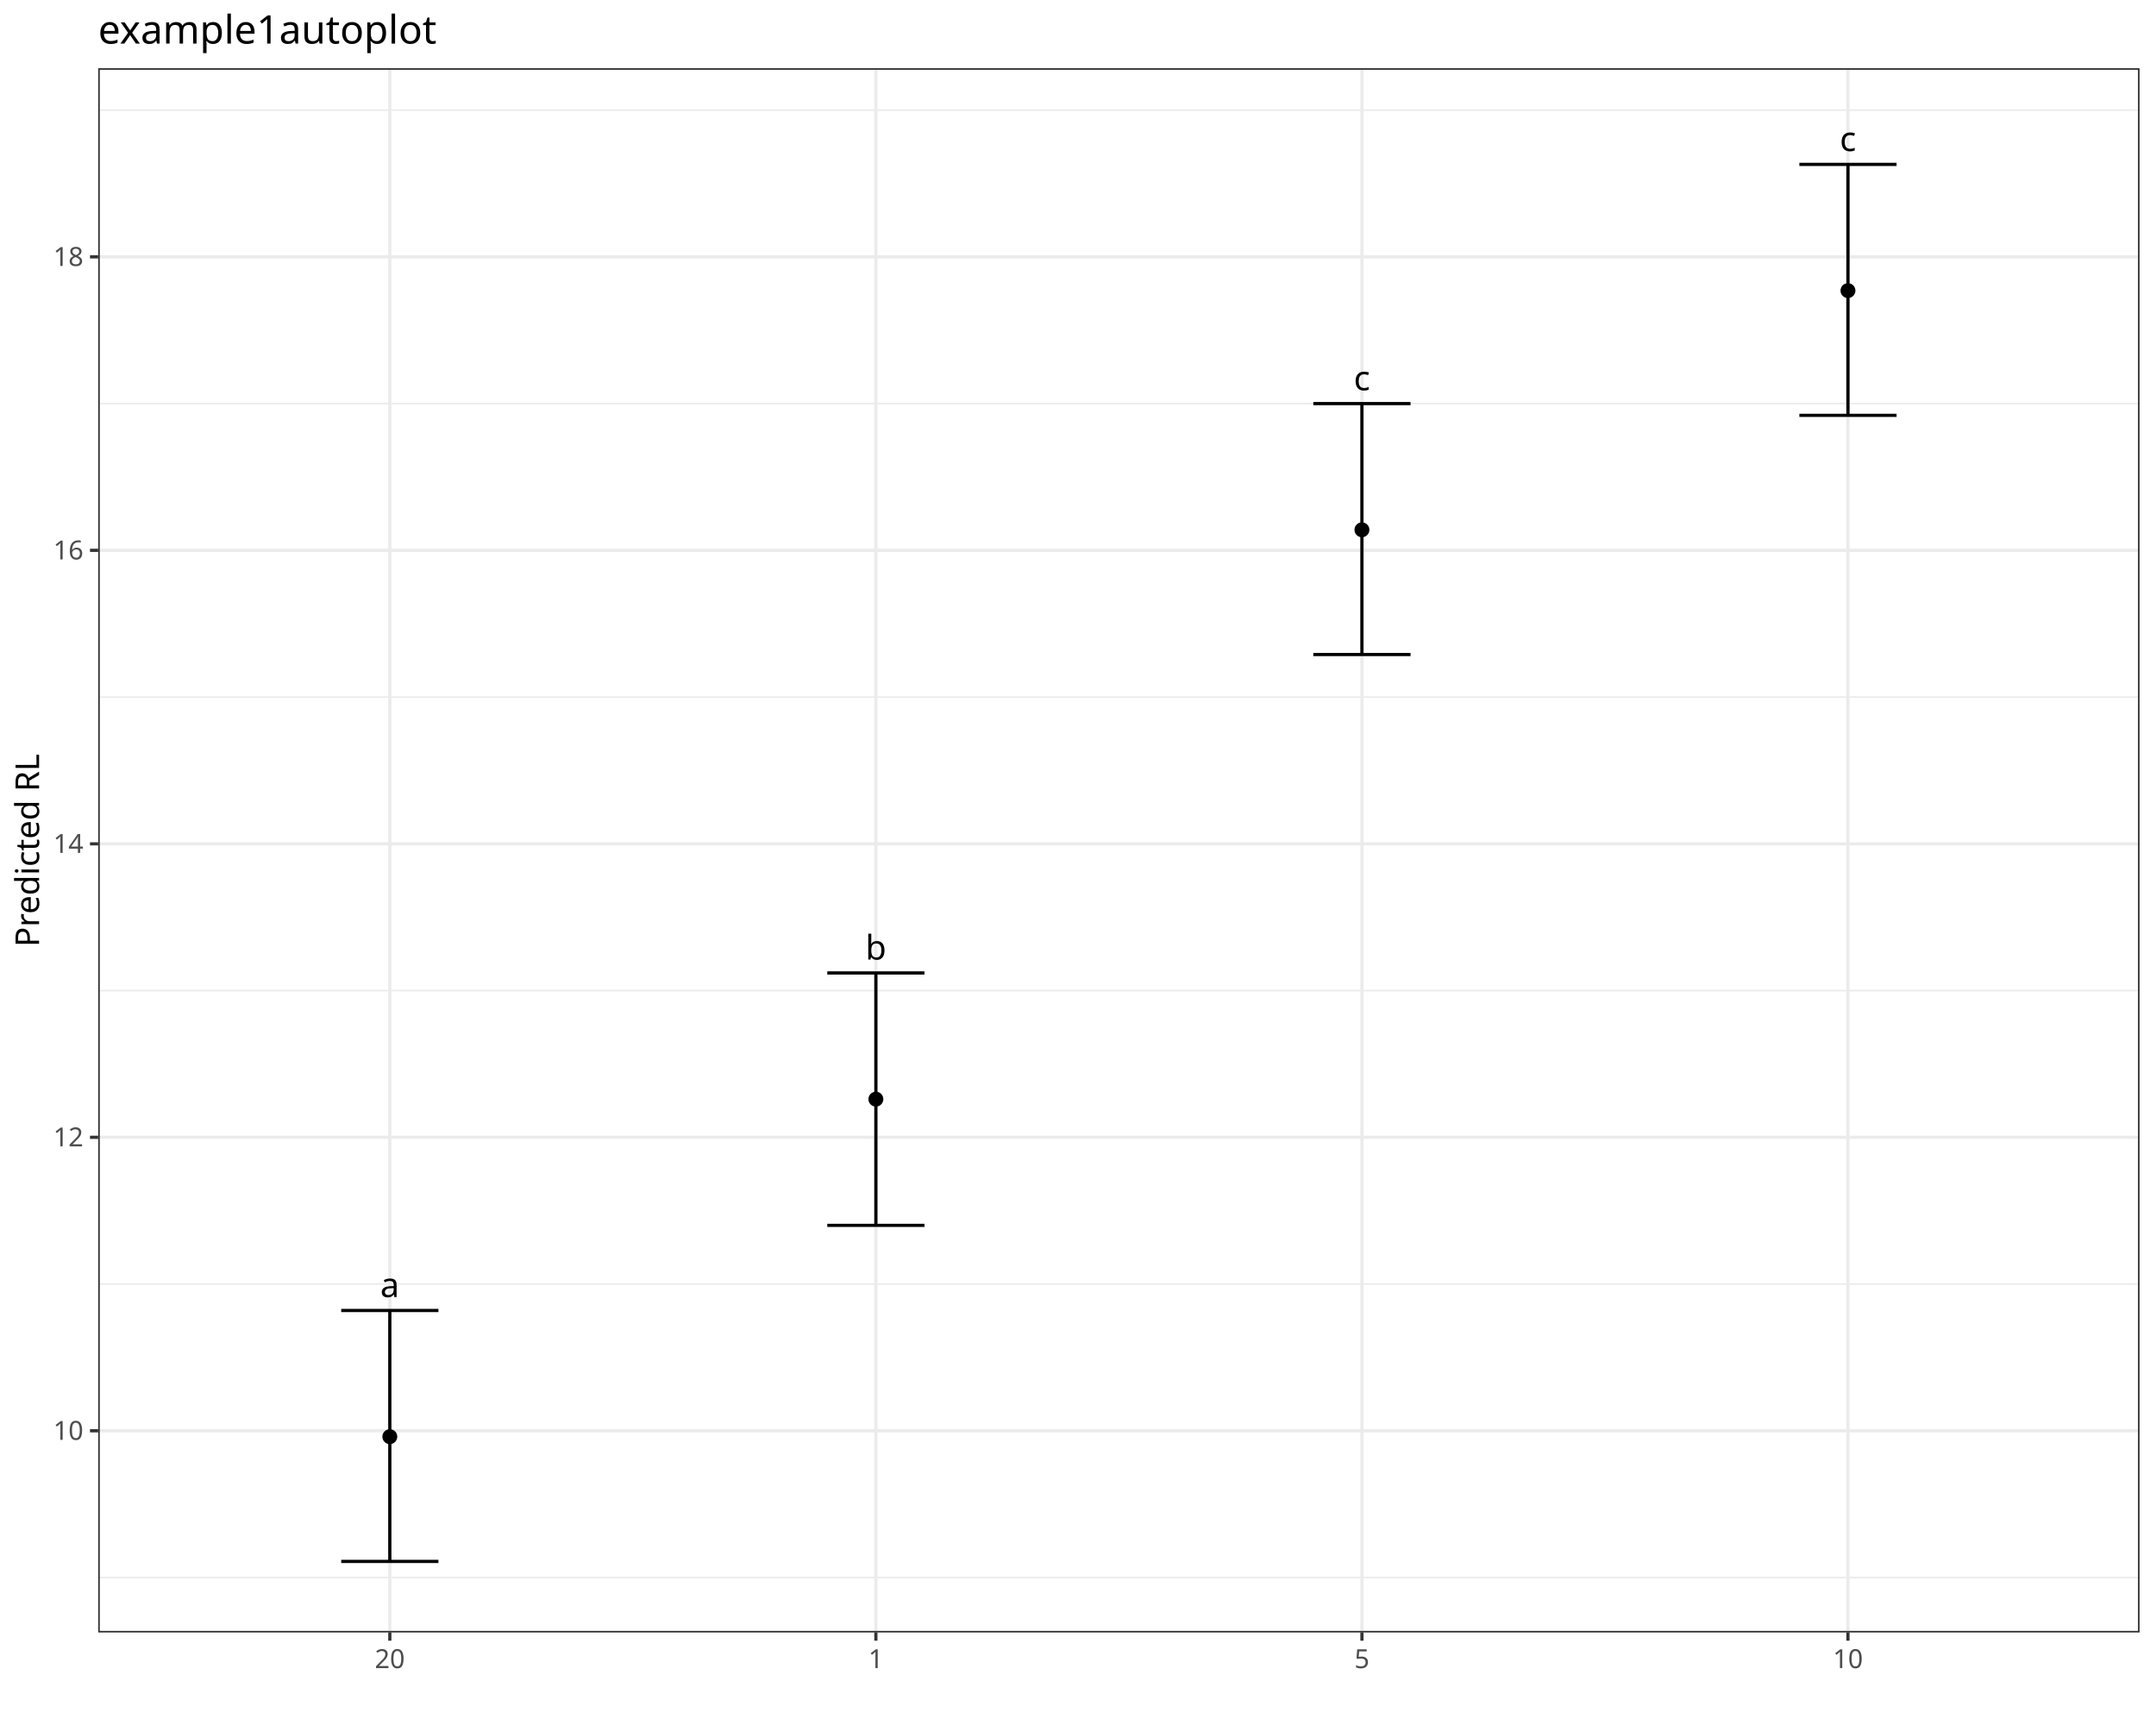
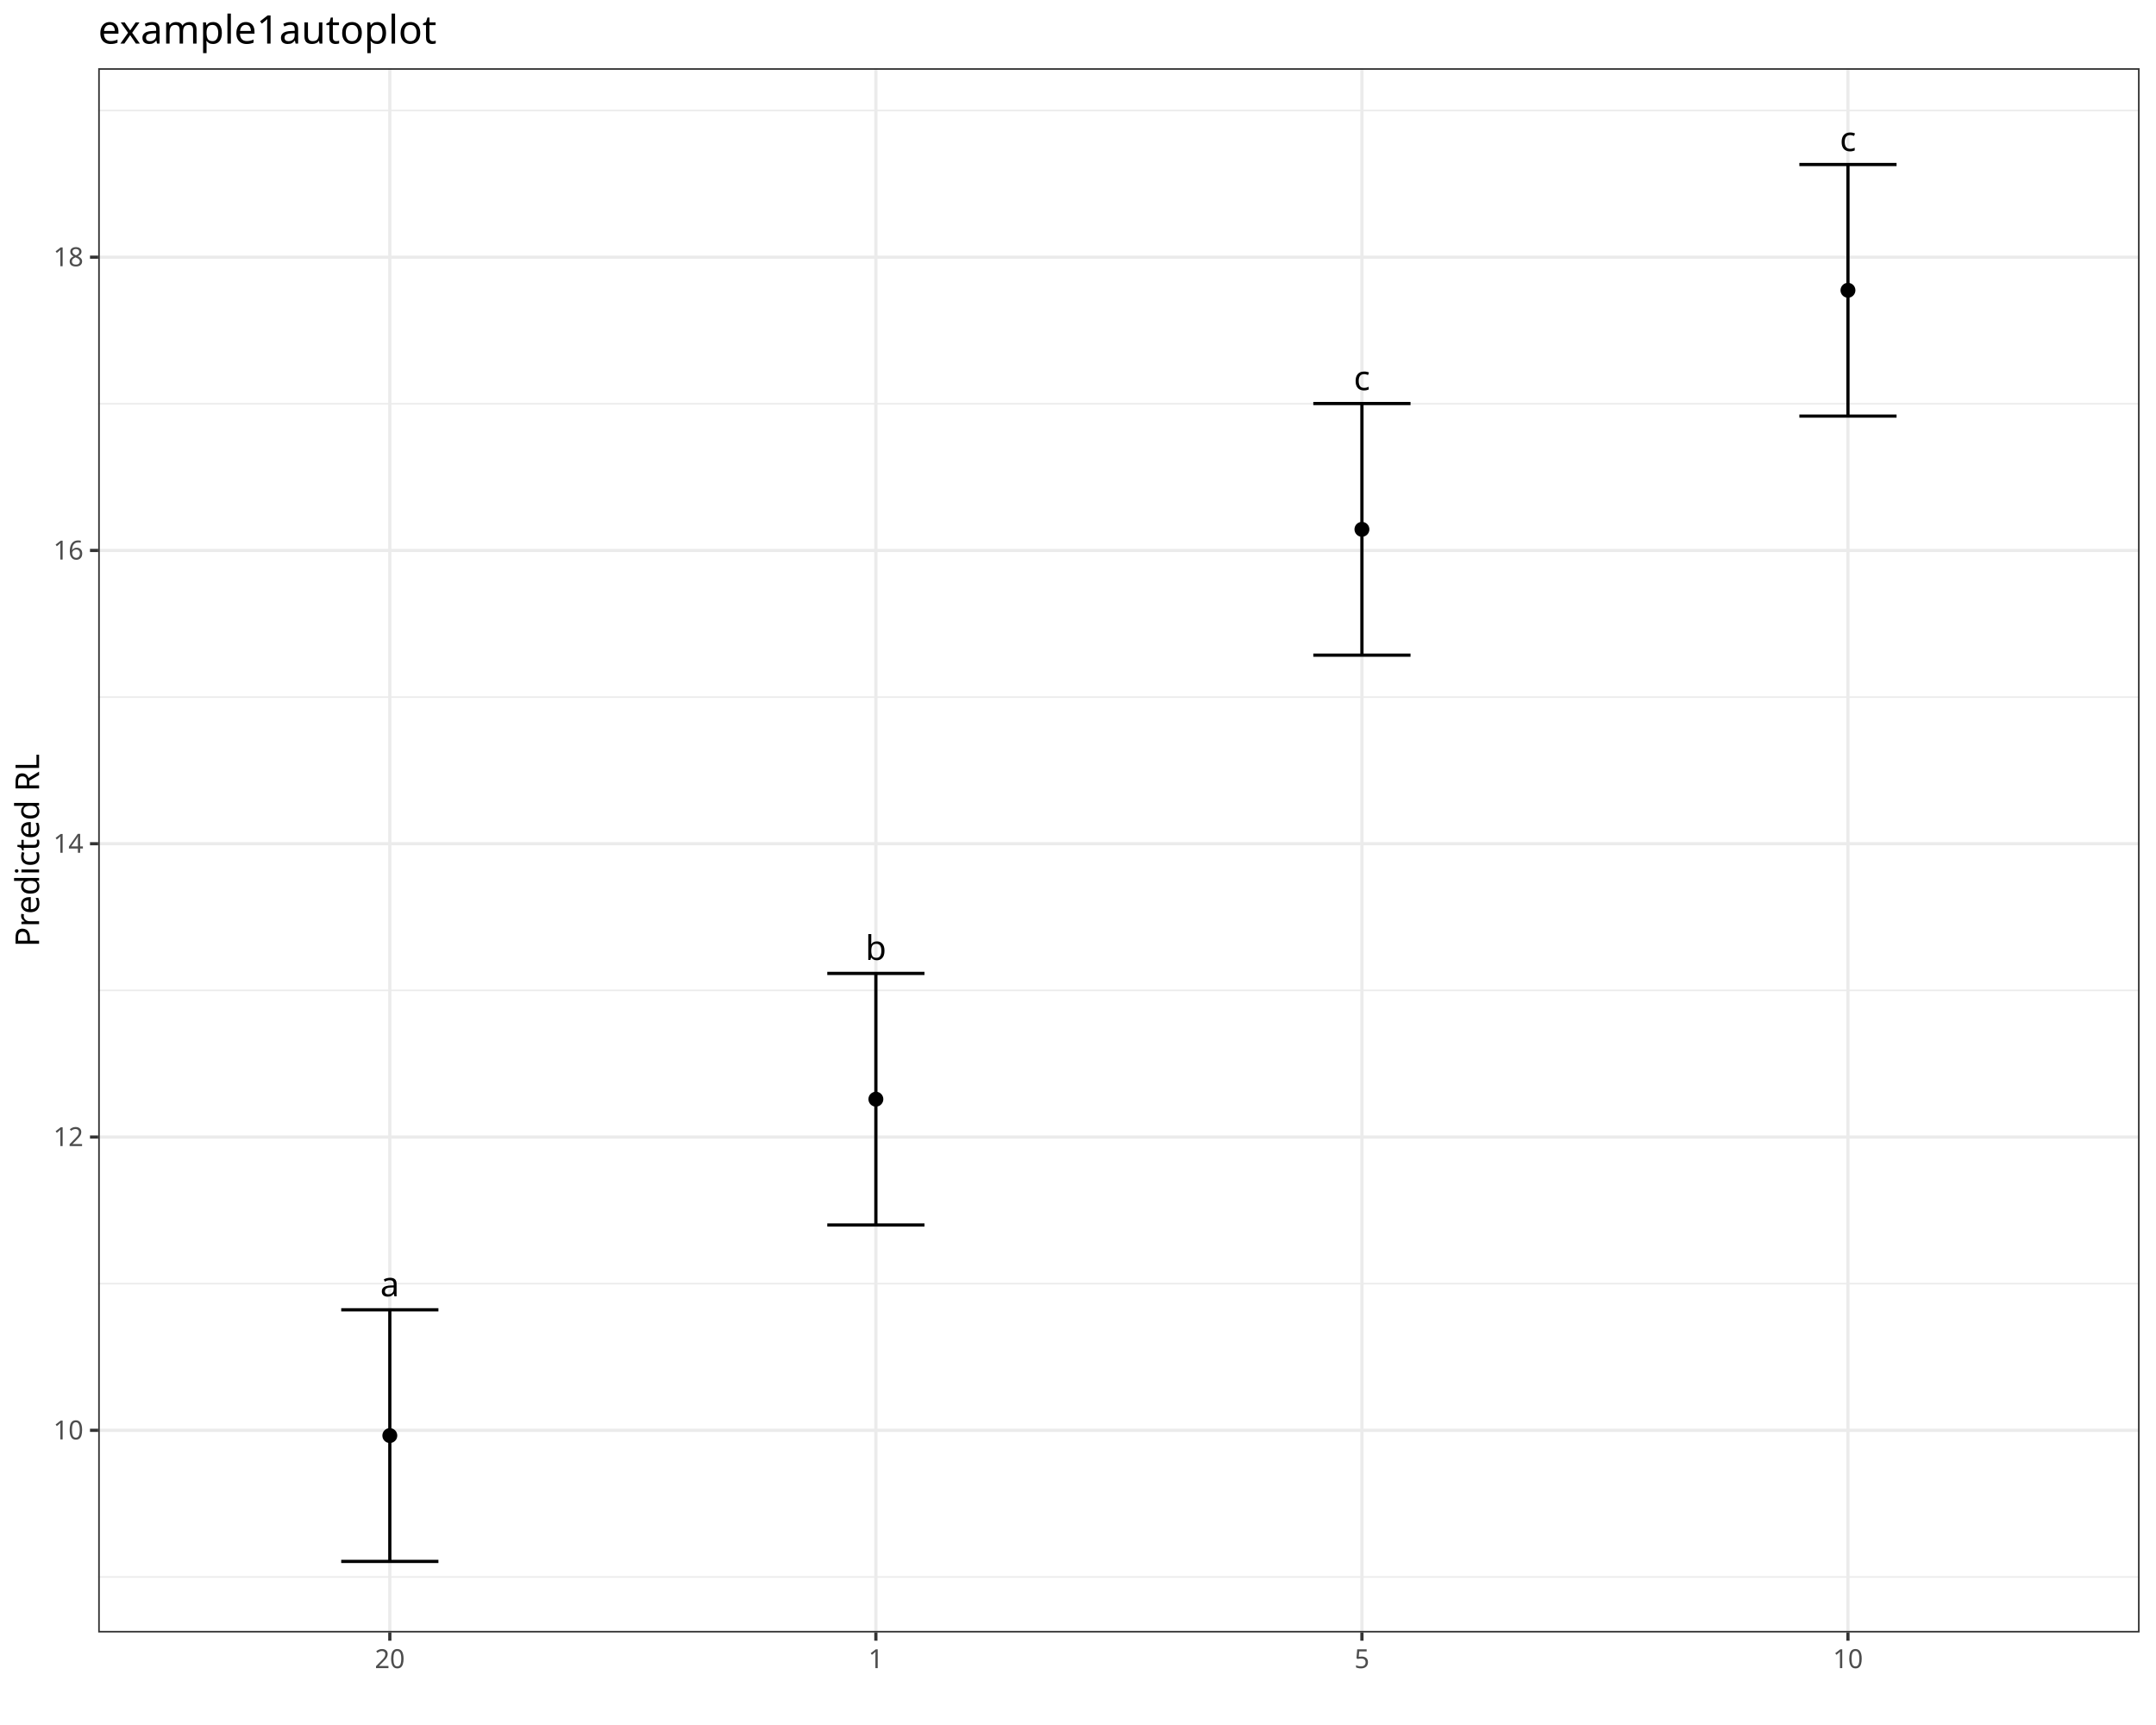
<svg xmlns="http://www.w3.org/2000/svg" class="svglite" data-engine-version="2.0" width="720.00pt" height="576.00pt" viewBox="0 0 720.00 576.00">
  <defs>
    <style type="text/css">
    .svglite line, .svglite polyline, .svglite polygon, .svglite path, .svglite rect, .svglite circle {
      fill: none;
      stroke: #000000;
      stroke-linecap: round;
      stroke-linejoin: round;
      stroke-miterlimit: 10.00;
    }
  </style>
  </defs>
  <rect width="100%" height="100%" style="stroke: none; fill: #FFFFFF;" />
  <defs>
    <clipPath id="cpMC4wMHw3MjAuMDB8MC4wMHw1NzYuMDA=">
      <rect x="0.00" y="0.00" width="720.00" height="576.00" />
    </clipPath>
  </defs>
  <g clip-path="url(#cpMC4wMHw3MjAuMDB8MC4wMHw1NzYuMDA=)">
    <rect x="0.00" y="0.00" width="720.00" height="576.00" style="stroke-width: 1.07; stroke: #FFFFFF; fill: #FFFFFF;" />
  </g>
  <defs>
    <clipPath id="cpMzIuNzl8NzE0LjUyfDIyLjc4fDU0NS4xMQ==">
      <rect x="32.79" y="22.78" width="681.73" height="522.33" />
    </clipPath>
  </defs>
  <g clip-path="url(#cpMzIuNzl8NzE0LjUyfDIyLjc4fDU0NS4xMQ==)">
    <rect x="32.79" y="22.78" width="681.73" height="522.33" style="stroke-width: 1.07; stroke: none; fill: #FFFFFF;" />
-     <polyline points="32.79,526.76 714.52,526.76 " style="stroke-width: 0.53; stroke: #EBEBEB; stroke-linecap: butt;" />
-     <polyline points="32.79,428.76 714.52,428.76 " style="stroke-width: 0.53; stroke: #EBEBEB; stroke-linecap: butt;" />
-     <polyline points="32.79,330.77 714.52,330.77 " style="stroke-width: 0.53; stroke: #EBEBEB; stroke-linecap: butt;" />
+     <polyline points="32.79,526.57 714.52,526.57 " style="stroke-width: 0.53; stroke: #EBEBEB; stroke-linecap: butt;" />
+     <polyline points="32.79,428.63 714.52,428.63 " style="stroke-width: 0.53; stroke: #EBEBEB; stroke-linecap: butt;" />
+     <polyline points="32.79,330.70 714.52,330.70 " style="stroke-width: 0.53; stroke: #EBEBEB; stroke-linecap: butt;" />
    <polyline points="32.79,232.77 714.52,232.77 " style="stroke-width: 0.53; stroke: #EBEBEB; stroke-linecap: butt;" />
-     <polyline points="32.79,134.77 714.52,134.77 " style="stroke-width: 0.53; stroke: #EBEBEB; stroke-linecap: butt;" />
-     <polyline points="32.79,36.77 714.52,36.77 " style="stroke-width: 0.53; stroke: #EBEBEB; stroke-linecap: butt;" />
-     <polyline points="32.79,477.76 714.52,477.76 " style="stroke-width: 1.07; stroke: #EBEBEB; stroke-linecap: butt;" />
-     <polyline points="32.79,379.76 714.52,379.76 " style="stroke-width: 1.07; stroke: #EBEBEB; stroke-linecap: butt;" />
-     <polyline points="32.79,281.77 714.52,281.77 " style="stroke-width: 1.07; stroke: #EBEBEB; stroke-linecap: butt;" />
-     <polyline points="32.79,183.77 714.52,183.77 " style="stroke-width: 1.07; stroke: #EBEBEB; stroke-linecap: butt;" />
-     <polyline points="32.79,85.77 714.52,85.77 " style="stroke-width: 1.07; stroke: #EBEBEB; stroke-linecap: butt;" />
+     <polyline points="32.79,134.83 714.52,134.83 " style="stroke-width: 0.53; stroke: #EBEBEB; stroke-linecap: butt;" />
+     <polyline points="32.79,36.90 714.52,36.90 " style="stroke-width: 0.53; stroke: #EBEBEB; stroke-linecap: butt;" />
+     <polyline points="32.79,477.60 714.52,477.60 " style="stroke-width: 1.07; stroke: #EBEBEB; stroke-linecap: butt;" />
+     <polyline points="32.79,379.67 714.52,379.67 " style="stroke-width: 1.07; stroke: #EBEBEB; stroke-linecap: butt;" />
+     <polyline points="32.79,281.73 714.52,281.73 " style="stroke-width: 1.07; stroke: #EBEBEB; stroke-linecap: butt;" />
+     <polyline points="32.79,183.80 714.52,183.80 " style="stroke-width: 1.07; stroke: #EBEBEB; stroke-linecap: butt;" />
+     <polyline points="32.79,85.87 714.52,85.87 " style="stroke-width: 1.07; stroke: #EBEBEB; stroke-linecap: butt;" />
    <polyline points="130.18,545.11 130.18,22.78 " style="stroke-width: 1.07; stroke: #EBEBEB; stroke-linecap: butt;" />
    <polyline points="292.50,545.11 292.50,22.78 " style="stroke-width: 1.07; stroke: #EBEBEB; stroke-linecap: butt;" />
    <polyline points="454.82,545.11 454.82,22.78 " style="stroke-width: 1.07; stroke: #EBEBEB; stroke-linecap: butt;" />
    <polyline points="617.13,545.11 617.13,22.78 " style="stroke-width: 1.07; stroke: #EBEBEB; stroke-linecap: butt;" />
-     <circle cx="130.18" cy="479.72" r="2.49" style="stroke-width: 0.71; stroke: none; fill: #000000;" />
-     <circle cx="292.50" cy="367.02" r="2.49" style="stroke-width: 0.71; stroke: none; fill: #000000;" />
-     <circle cx="454.82" cy="176.91" r="2.49" style="stroke-width: 0.71; stroke: none; fill: #000000;" />
-     <circle cx="617.13" cy="97.04" r="2.49" style="stroke-width: 0.71; stroke: none; fill: #000000;" />
-     <polyline points="113.95,437.58 146.41,437.58 " style="stroke-width: 1.07; stroke-linecap: butt;" />
-     <polyline points="130.18,437.58 130.18,521.37 " style="stroke-width: 1.07; stroke-linecap: butt;" />
+     <circle cx="130.18" cy="479.36" r="2.49" style="stroke-width: 0.71; stroke: none; fill: #000000;" />
+     <circle cx="292.50" cy="367.03" r="2.49" style="stroke-width: 0.71; stroke: none; fill: #000000;" />
+     <circle cx="454.82" cy="176.75" r="2.49" style="stroke-width: 0.71; stroke: none; fill: #000000;" />
+     <circle cx="617.13" cy="96.93" r="2.49" style="stroke-width: 0.71; stroke: none; fill: #000000;" />
+     <polyline points="113.95,437.36 146.41,437.36 " style="stroke-width: 1.07; stroke-linecap: butt;" />
+     <polyline points="130.18,437.36 130.18,521.37 " style="stroke-width: 1.07; stroke-linecap: butt;" />
    <polyline points="113.95,521.37 146.41,521.37 " style="stroke-width: 1.07; stroke-linecap: butt;" />
-     <polyline points="276.27,324.89 308.73,324.89 " style="stroke-width: 1.07; stroke-linecap: butt;" />
-     <polyline points="292.50,324.89 292.50,409.16 " style="stroke-width: 1.07; stroke-linecap: butt;" />
-     <polyline points="276.27,409.16 308.73,409.16 " style="stroke-width: 1.07; stroke-linecap: butt;" />
-     <polyline points="438.58,134.77 471.05,134.77 " style="stroke-width: 1.07; stroke-linecap: butt;" />
-     <polyline points="454.82,134.77 454.82,218.56 " style="stroke-width: 1.07; stroke-linecap: butt;" />
-     <polyline points="438.58,218.56 471.05,218.56 " style="stroke-width: 1.07; stroke-linecap: butt;" />
-     <polyline points="600.90,54.90 633.36,54.90 " style="stroke-width: 1.07; stroke-linecap: butt;" />
-     <polyline points="617.13,54.90 617.13,138.69 " style="stroke-width: 1.07; stroke-linecap: butt;" />
-     <polyline points="600.90,138.69 633.36,138.69 " style="stroke-width: 1.07; stroke-linecap: butt;" />
-     <text x="130.18" y="433.12" text-anchor="middle" style="font-size: 11.38px; font-family: sans;" textLength="6.33px" lengthAdjust="spacingAndGlyphs">a</text>
-     <text x="292.50" y="320.42" text-anchor="middle" style="font-size: 11.38px; font-family: sans;" textLength="6.33px" lengthAdjust="spacingAndGlyphs">b</text>
-     <text x="454.82" y="130.31" text-anchor="middle" style="font-size: 11.38px; font-family: sans;" textLength="5.70px" lengthAdjust="spacingAndGlyphs">c</text>
+     <polyline points="276.27,325.03 308.73,325.03 " style="stroke-width: 1.07; stroke-linecap: butt;" />
+     <polyline points="292.50,325.03 292.50,409.04 " style="stroke-width: 1.07; stroke-linecap: butt;" />
+     <polyline points="276.27,409.04 308.73,409.04 " style="stroke-width: 1.07; stroke-linecap: butt;" />
+     <polyline points="438.58,134.74 471.05,134.74 " style="stroke-width: 1.07; stroke-linecap: butt;" />
+     <polyline points="454.82,134.74 454.82,218.76 " style="stroke-width: 1.07; stroke-linecap: butt;" />
+     <polyline points="438.58,218.76 471.05,218.76 " style="stroke-width: 1.07; stroke-linecap: butt;" />
+     <polyline points="600.90,54.93 633.36,54.93 " style="stroke-width: 1.07; stroke-linecap: butt;" />
+     <polyline points="617.13,54.93 617.13,138.94 " style="stroke-width: 1.07; stroke-linecap: butt;" />
+     <polyline points="600.90,138.94 633.36,138.94 " style="stroke-width: 1.07; stroke-linecap: butt;" />
+     <text x="130.18" y="432.87" text-anchor="middle" style="font-size: 11.38px; font-family: sans;" textLength="6.33px" lengthAdjust="spacingAndGlyphs">a</text>
+     <text x="292.50" y="320.54" text-anchor="middle" style="font-size: 11.38px; font-family: sans;" textLength="6.33px" lengthAdjust="spacingAndGlyphs">b</text>
+     <text x="454.82" y="130.26" text-anchor="middle" style="font-size: 11.38px; font-family: sans;" textLength="5.70px" lengthAdjust="spacingAndGlyphs">c</text>
    <text x="617.13" y="50.44" text-anchor="middle" style="font-size: 11.38px; font-family: sans;" textLength="5.70px" lengthAdjust="spacingAndGlyphs">c</text>
    <rect x="32.79" y="22.78" width="681.73" height="522.33" style="stroke-width: 1.07; stroke: #333333;" />
  </g>
  <g clip-path="url(#cpMC4wMHw3MjAuMDB8MC4wMHw1NzYuMDA=)">
-     <text x="27.86" y="480.79" text-anchor="end" style="font-size: 8.80px; fill: #4D4D4D; font-family: sans;" textLength="9.79px" lengthAdjust="spacingAndGlyphs">10</text>
-     <text x="27.86" y="382.79" text-anchor="end" style="font-size: 8.80px; fill: #4D4D4D; font-family: sans;" textLength="9.79px" lengthAdjust="spacingAndGlyphs">12</text>
-     <text x="27.86" y="284.80" text-anchor="end" style="font-size: 8.80px; fill: #4D4D4D; font-family: sans;" textLength="9.79px" lengthAdjust="spacingAndGlyphs">14</text>
-     <text x="27.86" y="186.80" text-anchor="end" style="font-size: 8.80px; fill: #4D4D4D; font-family: sans;" textLength="9.79px" lengthAdjust="spacingAndGlyphs">16</text>
-     <text x="27.86" y="88.80" text-anchor="end" style="font-size: 8.80px; fill: #4D4D4D; font-family: sans;" textLength="9.79px" lengthAdjust="spacingAndGlyphs">18</text>
-     <polyline points="30.05,477.76 32.79,477.76 " style="stroke-width: 1.07; stroke: #333333; stroke-linecap: butt;" />
-     <polyline points="30.05,379.76 32.79,379.76 " style="stroke-width: 1.07; stroke: #333333; stroke-linecap: butt;" />
-     <polyline points="30.05,281.77 32.79,281.77 " style="stroke-width: 1.07; stroke: #333333; stroke-linecap: butt;" />
-     <polyline points="30.05,183.77 32.79,183.77 " style="stroke-width: 1.07; stroke: #333333; stroke-linecap: butt;" />
-     <polyline points="30.05,85.77 32.79,85.77 " style="stroke-width: 1.07; stroke: #333333; stroke-linecap: butt;" />
+     <text x="27.86" y="480.63" text-anchor="end" style="font-size: 8.80px; fill: #4D4D4D; font-family: sans;" textLength="9.79px" lengthAdjust="spacingAndGlyphs">10</text>
+     <text x="27.86" y="382.70" text-anchor="end" style="font-size: 8.80px; fill: #4D4D4D; font-family: sans;" textLength="9.79px" lengthAdjust="spacingAndGlyphs">12</text>
+     <text x="27.86" y="284.76" text-anchor="end" style="font-size: 8.80px; fill: #4D4D4D; font-family: sans;" textLength="9.79px" lengthAdjust="spacingAndGlyphs">14</text>
+     <text x="27.86" y="186.83" text-anchor="end" style="font-size: 8.80px; fill: #4D4D4D; font-family: sans;" textLength="9.79px" lengthAdjust="spacingAndGlyphs">16</text>
+     <text x="27.86" y="88.89" text-anchor="end" style="font-size: 8.80px; fill: #4D4D4D; font-family: sans;" textLength="9.79px" lengthAdjust="spacingAndGlyphs">18</text>
+     <polyline points="30.05,477.60 32.79,477.60 " style="stroke-width: 1.07; stroke: #333333; stroke-linecap: butt;" />
+     <polyline points="30.05,379.67 32.79,379.67 " style="stroke-width: 1.07; stroke: #333333; stroke-linecap: butt;" />
+     <polyline points="30.05,281.73 32.79,281.73 " style="stroke-width: 1.07; stroke: #333333; stroke-linecap: butt;" />
+     <polyline points="30.05,183.80 32.79,183.80 " style="stroke-width: 1.07; stroke: #333333; stroke-linecap: butt;" />
+     <polyline points="30.05,85.87 32.79,85.87 " style="stroke-width: 1.07; stroke: #333333; stroke-linecap: butt;" />
    <polyline points="130.18,547.85 130.18,545.11 " style="stroke-width: 1.07; stroke: #333333; stroke-linecap: butt;" />
    <polyline points="292.50,547.85 292.50,545.11 " style="stroke-width: 1.07; stroke: #333333; stroke-linecap: butt;" />
    <polyline points="454.82,547.85 454.82,545.11 " style="stroke-width: 1.07; stroke: #333333; stroke-linecap: butt;" />
    <polyline points="617.13,547.85 617.13,545.11 " style="stroke-width: 1.07; stroke: #333333; stroke-linecap: butt;" />
    <text x="130.18" y="557.01" text-anchor="middle" style="font-size: 8.80px; fill: #4D4D4D; font-family: sans;" textLength="9.79px" lengthAdjust="spacingAndGlyphs">20</text>
    <text x="292.50" y="557.01" text-anchor="middle" style="font-size: 8.80px; fill: #4D4D4D; font-family: sans;" textLength="4.89px" lengthAdjust="spacingAndGlyphs">1</text>
    <text x="454.82" y="557.01" text-anchor="middle" style="font-size: 8.80px; fill: #4D4D4D; font-family: sans;" textLength="4.89px" lengthAdjust="spacingAndGlyphs">5</text>
    <text x="617.13" y="557.01" text-anchor="middle" style="font-size: 8.80px; fill: #4D4D4D; font-family: sans;" textLength="9.79px" lengthAdjust="spacingAndGlyphs">10</text>
    <text transform="translate(13.05,283.95) rotate(-90)" text-anchor="middle" style="font-size: 11.00px; font-family: sans;" textLength="63.60px" lengthAdjust="spacingAndGlyphs">Predicted RL</text>
    <text x="32.79" y="14.56" style="font-size: 13.20px; font-family: sans;" textLength="104.22px" lengthAdjust="spacingAndGlyphs">example1autoplot</text>
  </g>
</svg>
